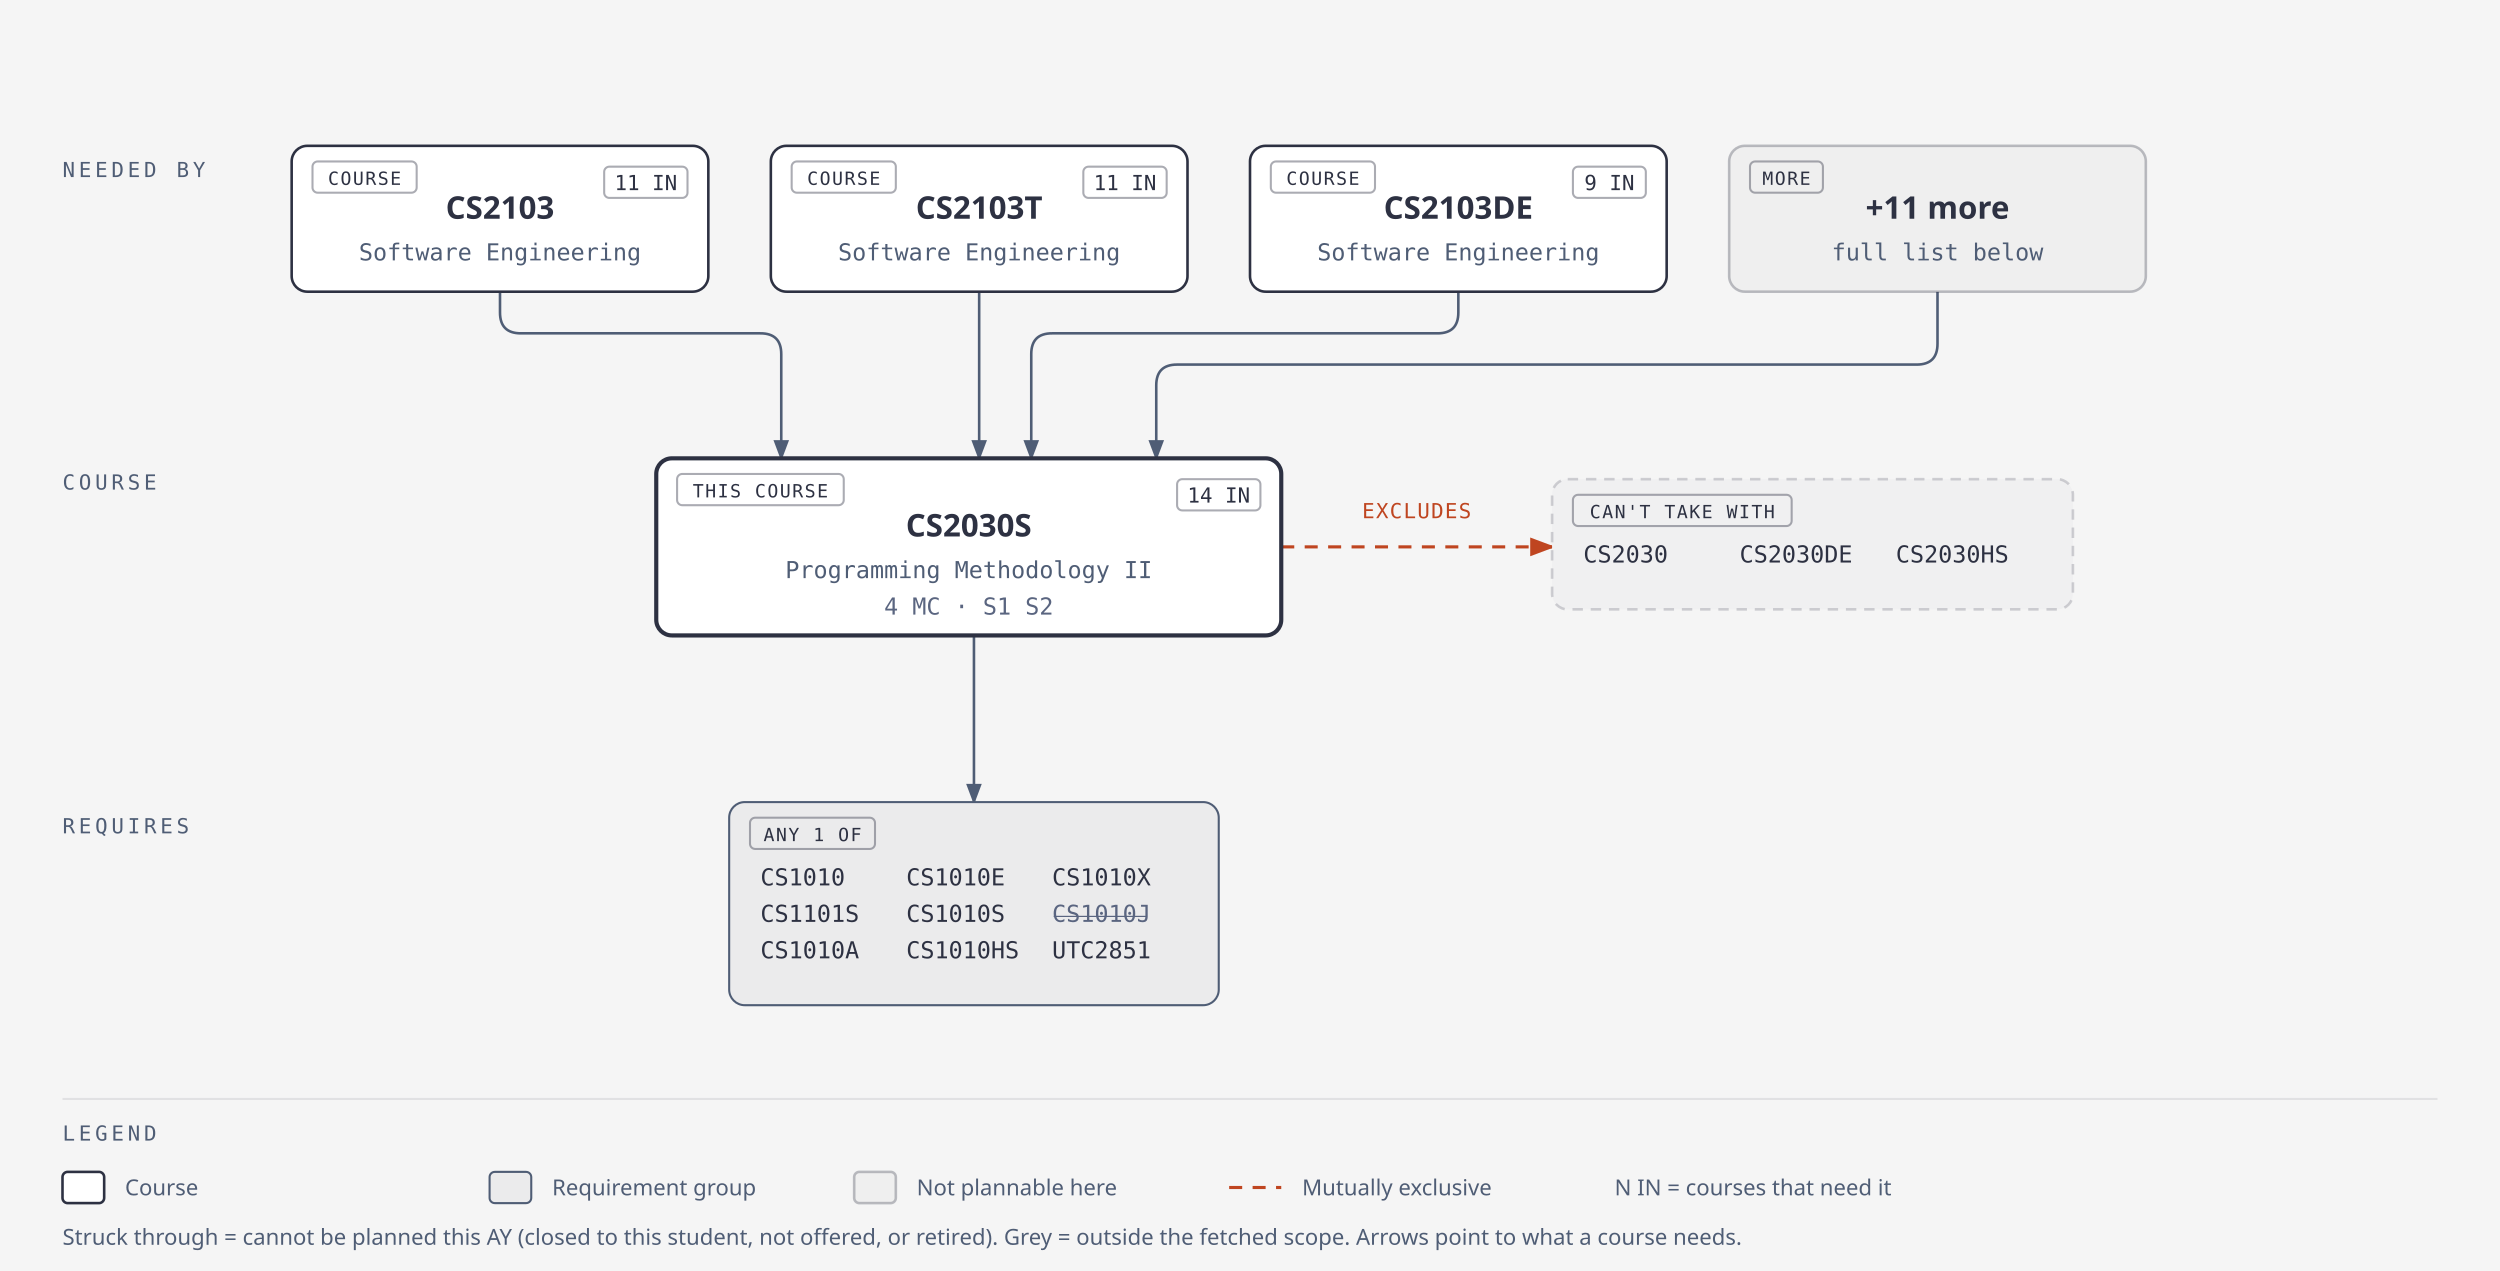
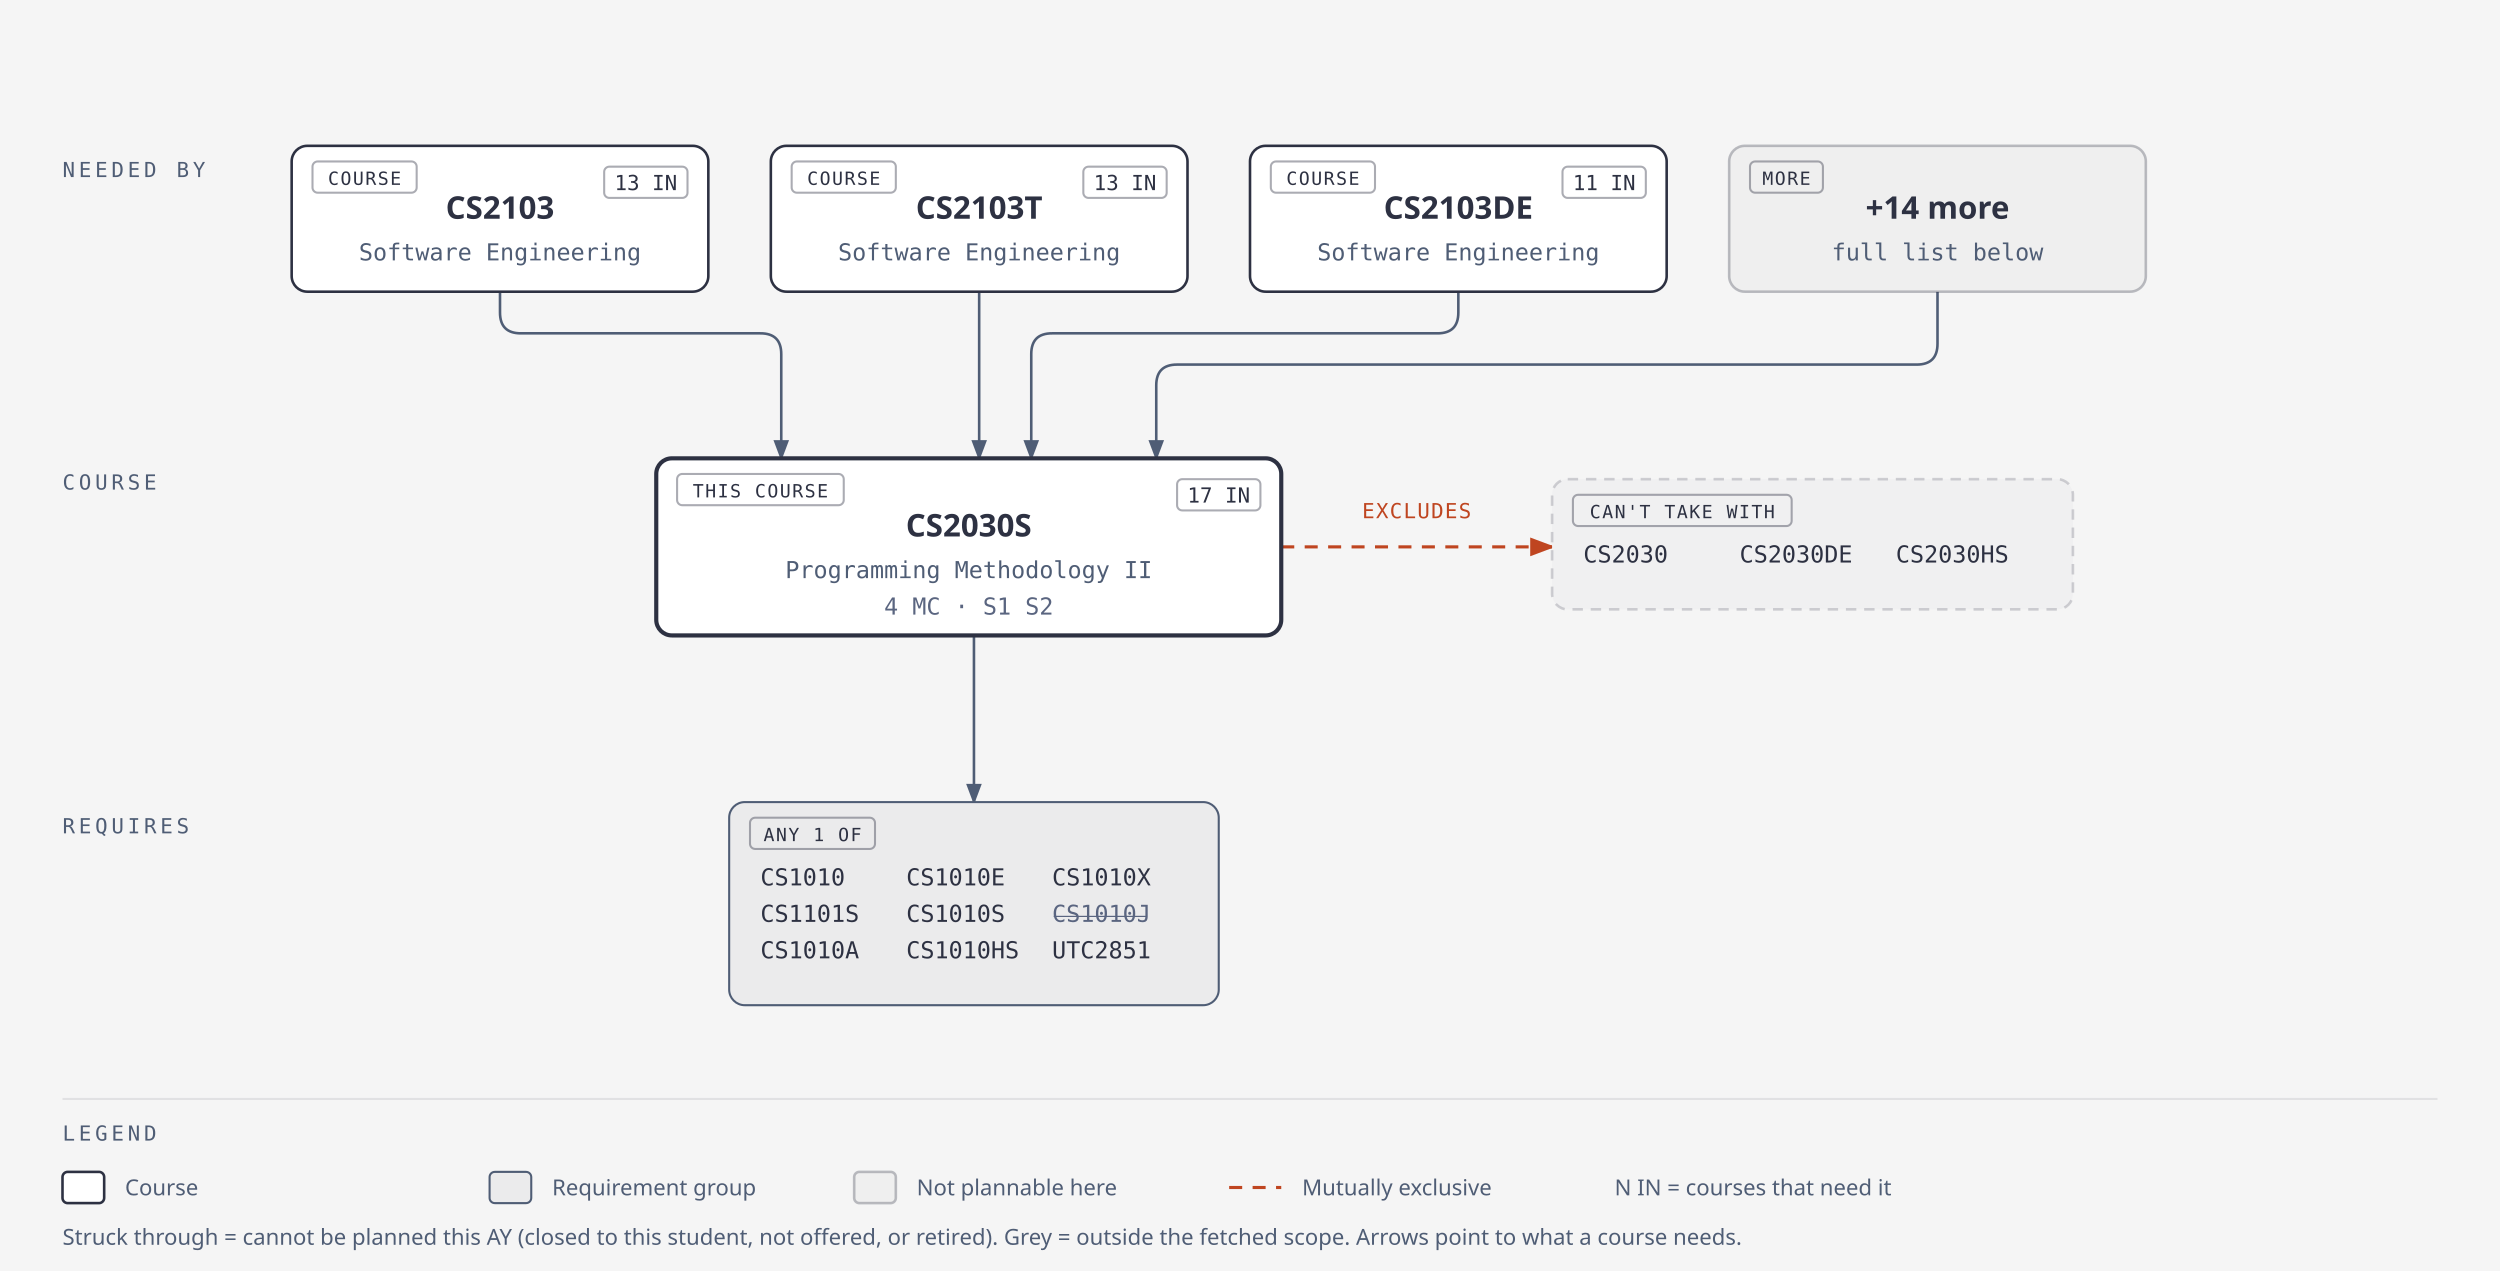
<svg xmlns="http://www.w3.org/2000/svg" width="960" height="488" viewBox="0 0 960 488" role="img" aria-labelledby="cs2030s-title cs2030s-desc">
  <defs>
    <marker id="arrow" markerWidth="8" markerHeight="6" refX="7" refY="3" orient="auto">
      <polygon points="0 0, 8 3, 0 6" fill="#4f5d75" />
    </marker>
    <marker id="arrow-accent" markerWidth="8" markerHeight="6" refX="7" refY="3" orient="auto">
      <polygon points="0 0, 8 3, 0 6" fill="#bf4520" />
    </marker>
  </defs>
  <rect width="100%" height="100%" fill="#f5f5f5" />
  <text x="24" y="68" fill="#4f5d75" font-size="8" font-family="'Geist Mono', ui-monospace, monospace" letter-spacing="0.18em">NEEDED BY</text>
  <text x="24" y="188" fill="#4f5d75" font-size="8" font-family="'Geist Mono', ui-monospace, monospace" letter-spacing="0.18em">COURSE</text>
  <text x="24" y="320" fill="#4f5d75" font-size="8" font-family="'Geist Mono', ui-monospace, monospace" letter-spacing="0.18em">REQUIRES</text>
  <path d="M 192,112 V 120 Q 192,128 200,128 H 292 Q 300,128 300,136 V 176" fill="none" stroke="#4f5d75" stroke-width="1" marker-end="url(#arrow)" />
  <path d="M 376,112 V 176" fill="none" stroke="#4f5d75" stroke-width="1" marker-end="url(#arrow)" />
  <path d="M 560,112 V 120 Q 560,128 552,128 H 404 Q 396,128 396,136 V 176" fill="none" stroke="#4f5d75" stroke-width="1" marker-end="url(#arrow)" />
  <path d="M 744,112 V 132 Q 744,140 736,140 H 452 Q 444,140 444,148 V 176" fill="none" stroke="#4f5d75" stroke-width="1" marker-end="url(#arrow)" />
  <path d="M 374,244 V 308" fill="none" stroke="#4f5d75" stroke-width="1" marker-end="url(#arrow)" />
  <line x1="492" y1="210" x2="596" y2="210" stroke="#bf4520" stroke-width="1.2" stroke-dasharray="5,4" marker-end="url(#arrow-accent)" />
  <rect x="518" y="190" width="52" height="12" rx="2" fill="#f5f5f5" />
  <text x="544" y="199" fill="#bf4520" font-size="8" font-family="'Geist Mono', ui-monospace, monospace" text-anchor="middle" letter-spacing="0.06em">EXCLUDES</text>
  <rect x="112" y="56" width="160" height="56" rx="6" fill="#f5f5f5" />
  <rect x="112" y="56" width="160" height="56" rx="6" fill="#ffffff" stroke="#2d3142" stroke-width="1" />
  <rect x="120" y="62" width="40" height="12" rx="2" fill="transparent" stroke="rgba(45,49,66,0.40)" stroke-width="0.8" />
  <text x="140" y="71" fill="#2d3142" font-size="7" font-family="'Geist Mono', ui-monospace, monospace" text-anchor="middle" letter-spacing="0.08em">COURSE</text>
  <rect x="232" y="64" width="32" height="12" rx="2" fill="transparent" stroke="rgba(45,49,66,0.40)" stroke-width="0.8" />
-   <text x="248" y="73" fill="#2d3142" font-size="8" font-family="'Geist Mono', ui-monospace, monospace" text-anchor="middle">11 IN</text>
+   <text x="248" y="73" fill="#2d3142" font-size="8" font-family="'Geist Mono', ui-monospace, monospace" text-anchor="middle">13 IN</text>
  <text x="192" y="84" fill="#2d3142" font-size="12" font-weight="600" font-family="'Geist', system-ui, sans-serif" text-anchor="middle">CS2103</text>
  <text x="192" y="100" fill="#4f5d75" font-size="9" font-family="'Geist Mono', ui-monospace, monospace" text-anchor="middle">Software Engineering</text>
  <rect x="296" y="56" width="160" height="56" rx="6" fill="#f5f5f5" />
  <rect x="296" y="56" width="160" height="56" rx="6" fill="#ffffff" stroke="#2d3142" stroke-width="1" />
  <rect x="304" y="62" width="40" height="12" rx="2" fill="transparent" stroke="rgba(45,49,66,0.40)" stroke-width="0.8" />
  <text x="324" y="71" fill="#2d3142" font-size="7" font-family="'Geist Mono', ui-monospace, monospace" text-anchor="middle" letter-spacing="0.08em">COURSE</text>
  <rect x="416" y="64" width="32" height="12" rx="2" fill="transparent" stroke="rgba(45,49,66,0.40)" stroke-width="0.8" />
-   <text x="432" y="73" fill="#2d3142" font-size="8" font-family="'Geist Mono', ui-monospace, monospace" text-anchor="middle">11 IN</text>
+   <text x="432" y="73" fill="#2d3142" font-size="8" font-family="'Geist Mono', ui-monospace, monospace" text-anchor="middle">13 IN</text>
  <text x="376" y="84" fill="#2d3142" font-size="12" font-weight="600" font-family="'Geist', system-ui, sans-serif" text-anchor="middle">CS2103T</text>
  <text x="376" y="100" fill="#4f5d75" font-size="9" font-family="'Geist Mono', ui-monospace, monospace" text-anchor="middle">Software Engineering</text>
  <rect x="480" y="56" width="160" height="56" rx="6" fill="#f5f5f5" />
  <rect x="480" y="56" width="160" height="56" rx="6" fill="#ffffff" stroke="#2d3142" stroke-width="1" />
  <rect x="488" y="62" width="40" height="12" rx="2" fill="transparent" stroke="rgba(45,49,66,0.40)" stroke-width="0.8" />
  <text x="508" y="71" fill="#2d3142" font-size="7" font-family="'Geist Mono', ui-monospace, monospace" text-anchor="middle" letter-spacing="0.08em">COURSE</text>
-   <rect x="604" y="64" width="28" height="12" rx="2" fill="transparent" stroke="rgba(45,49,66,0.40)" stroke-width="0.8" />
-   <text x="618" y="73" fill="#2d3142" font-size="8" font-family="'Geist Mono', ui-monospace, monospace" text-anchor="middle">9 IN</text>
+   <rect x="600" y="64" width="32" height="12" rx="2" fill="transparent" stroke="rgba(45,49,66,0.40)" stroke-width="0.8" />
+   <text x="616" y="73" fill="#2d3142" font-size="8" font-family="'Geist Mono', ui-monospace, monospace" text-anchor="middle">11 IN</text>
  <text x="560" y="84" fill="#2d3142" font-size="12" font-weight="600" font-family="'Geist', system-ui, sans-serif" text-anchor="middle">CS2103DE</text>
  <text x="560" y="100" fill="#4f5d75" font-size="9" font-family="'Geist Mono', ui-monospace, monospace" text-anchor="middle">Software Engineering</text>
  <rect x="664" y="56" width="160" height="56" rx="6" fill="#f5f5f5" />
  <rect x="664" y="56" width="160" height="56" rx="6" fill="rgba(45,49,66,0.03)" stroke="rgba(45,49,66,0.30)" stroke-width="1" />
  <rect x="672" y="62" width="28" height="12" rx="2" fill="transparent" stroke="rgba(45,49,66,0.40)" stroke-width="0.8" />
  <text x="686" y="71" fill="#2d3142" font-size="7" font-family="'Geist Mono', ui-monospace, monospace" text-anchor="middle" letter-spacing="0.08em">MORE</text>
-   <text x="744" y="84" fill="#2d3142" font-size="12" font-weight="600" font-family="'Geist', system-ui, sans-serif" text-anchor="middle">+11 more</text>
+   <text x="744" y="84" fill="#2d3142" font-size="12" font-weight="600" font-family="'Geist', system-ui, sans-serif" text-anchor="middle">+14 more</text>
  <text x="744" y="100" fill="#4f5d75" font-size="9" font-family="'Geist Mono', ui-monospace, monospace" text-anchor="middle">full list below</text>
  <rect x="252" y="176" width="240" height="68" rx="6" fill="#f5f5f5" />
  <rect x="252" y="176" width="240" height="68" rx="6" fill="#ffffff" stroke="#2d3142" stroke-width="1.6" />
  <rect x="260" y="182" width="64" height="12" rx="2" fill="transparent" stroke="rgba(45,49,66,0.40)" stroke-width="0.8" />
  <text x="292" y="191" fill="#2d3142" font-size="7" font-family="'Geist Mono', ui-monospace, monospace" text-anchor="middle" letter-spacing="0.08em">THIS COURSE</text>
  <rect x="452" y="184" width="32" height="12" rx="2" fill="transparent" stroke="rgba(45,49,66,0.40)" stroke-width="0.8" />
-   <text x="468" y="193" fill="#2d3142" font-size="8" font-family="'Geist Mono', ui-monospace, monospace" text-anchor="middle">14 IN</text>
+   <text x="468" y="193" fill="#2d3142" font-size="8" font-family="'Geist Mono', ui-monospace, monospace" text-anchor="middle">17 IN</text>
  <text x="372" y="206" fill="#2d3142" font-size="12" font-weight="600" font-family="'Geist', system-ui, sans-serif" text-anchor="middle">CS2030S</text>
  <text x="372" y="222" fill="#4f5d75" font-size="9" font-family="'Geist Mono', ui-monospace, monospace" text-anchor="middle">Programming Methodology II</text>
  <text x="372" y="236" fill="#5a6580" font-size="9" font-family="'Geist Mono', ui-monospace, monospace" text-anchor="middle">4 MC · S1 S2</text>
  <rect x="596" y="184" width="200" height="50" rx="6" fill="#f5f5f5" />
  <rect x="596" y="184" width="200" height="50" rx="6" fill="rgba(45,49,66,0.02)" stroke="rgba(45,49,66,0.20)" stroke-width="1" stroke-dasharray="4,3" />
  <rect x="604" y="190" width="84" height="12" rx="2" fill="transparent" stroke="rgba(45,49,66,0.40)" stroke-width="0.8" />
  <text x="646" y="199" fill="#2d3142" font-size="7" font-family="'Geist Mono', ui-monospace, monospace" text-anchor="middle" letter-spacing="0.08em">CAN'T TAKE WITH</text>
  <text x="608" y="216" fill="#2d3142" font-size="9" font-family="'Geist Mono', ui-monospace, monospace">CS2030</text>
  <text x="668" y="216" fill="#2d3142" font-size="9" font-family="'Geist Mono', ui-monospace, monospace">CS2030DE</text>
  <text x="728" y="216" fill="#2d3142" font-size="9" font-family="'Geist Mono', ui-monospace, monospace">CS2030HS</text>
  <rect x="280" y="308" width="188" height="78" rx="6" fill="#f5f5f5" />
  <rect x="280" y="308" width="188" height="78" rx="6" fill="rgba(45,49,66,0.05)" stroke="#4f5d75" stroke-width="0.8" />
  <rect x="288" y="314" width="48" height="12" rx="2" fill="transparent" stroke="rgba(45,49,66,0.40)" stroke-width="0.8" />
  <text x="312" y="323" fill="#2d3142" font-size="7" font-family="'Geist Mono', ui-monospace, monospace" text-anchor="middle" letter-spacing="0.08em">ANY 1 OF</text>
  <text x="292" y="340" fill="#2d3142" font-size="9" font-family="'Geist Mono', ui-monospace, monospace">CS1010</text>
  <text x="348" y="340" fill="#2d3142" font-size="9" font-family="'Geist Mono', ui-monospace, monospace">CS1010E</text>
  <text x="404" y="340" fill="#2d3142" font-size="9" font-family="'Geist Mono', ui-monospace, monospace">CS1010X</text>
  <text x="292" y="354" fill="#2d3142" font-size="9" font-family="'Geist Mono', ui-monospace, monospace">CS1101S</text>
  <text x="348" y="354" fill="#2d3142" font-size="9" font-family="'Geist Mono', ui-monospace, monospace">CS1010S</text>
  <text x="404" y="354" fill="#5a6580" font-size="9" font-family="'Geist Mono', ui-monospace, monospace" text-decoration="line-through">CS1010J</text>
  <text x="292" y="368" fill="#2d3142" font-size="9" font-family="'Geist Mono', ui-monospace, monospace">CS1010A</text>
  <text x="348" y="368" fill="#2d3142" font-size="9" font-family="'Geist Mono', ui-monospace, monospace">CS1010HS</text>
  <text x="404" y="368" fill="#2d3142" font-size="9" font-family="'Geist Mono', ui-monospace, monospace">UTC2851</text>
  <line x1="24" y1="422" x2="936" y2="422" stroke="rgba(45,49,66,0.10)" stroke-width="0.8" />
  <text x="24" y="438" fill="#4f5d75" font-size="8" font-family="'Geist Mono', ui-monospace, monospace" letter-spacing="0.18em">LEGEND</text>
  <rect x="24" y="450" width="16" height="12" rx="2" fill="#ffffff" stroke="#2d3142" stroke-width="1" />
  <text x="48" y="459" fill="#4f5d75" font-size="8.5" font-family="'Geist', system-ui, sans-serif">Course</text>
  <rect x="188" y="450" width="16" height="12" rx="2" fill="rgba(45,49,66,0.05)" stroke="#4f5d75" stroke-width="0.8" />
  <text x="212" y="459" fill="#4f5d75" font-size="8.5" font-family="'Geist', system-ui, sans-serif">Requirement group</text>
  <rect x="328" y="450" width="16" height="12" rx="2" fill="rgba(45,49,66,0.03)" stroke="rgba(45,49,66,0.30)" stroke-width="1" />
  <text x="352" y="459" fill="#4f5d75" font-size="8.5" font-family="'Geist', system-ui, sans-serif">Not plannable here</text>
  <line x1="472" y1="456" x2="492" y2="456" stroke="#bf4520" stroke-width="1.2" stroke-dasharray="5,4" />
  <text x="500" y="459" fill="#4f5d75" font-size="8.5" font-family="'Geist', system-ui, sans-serif">Mutually exclusive</text>
  <text x="620" y="459" fill="#4f5d75" font-size="8.5" font-family="'Geist', system-ui, sans-serif">N IN = courses that need it</text>
  <text x="24" y="478" fill="#4f5d75" font-size="8.5" font-family="'Geist', system-ui, sans-serif">Struck through = cannot be planned this AY (closed to this student, not offered, or retired). Grey = outside the fetched scope. Arrows point to what a course needs.</text>
</svg>
